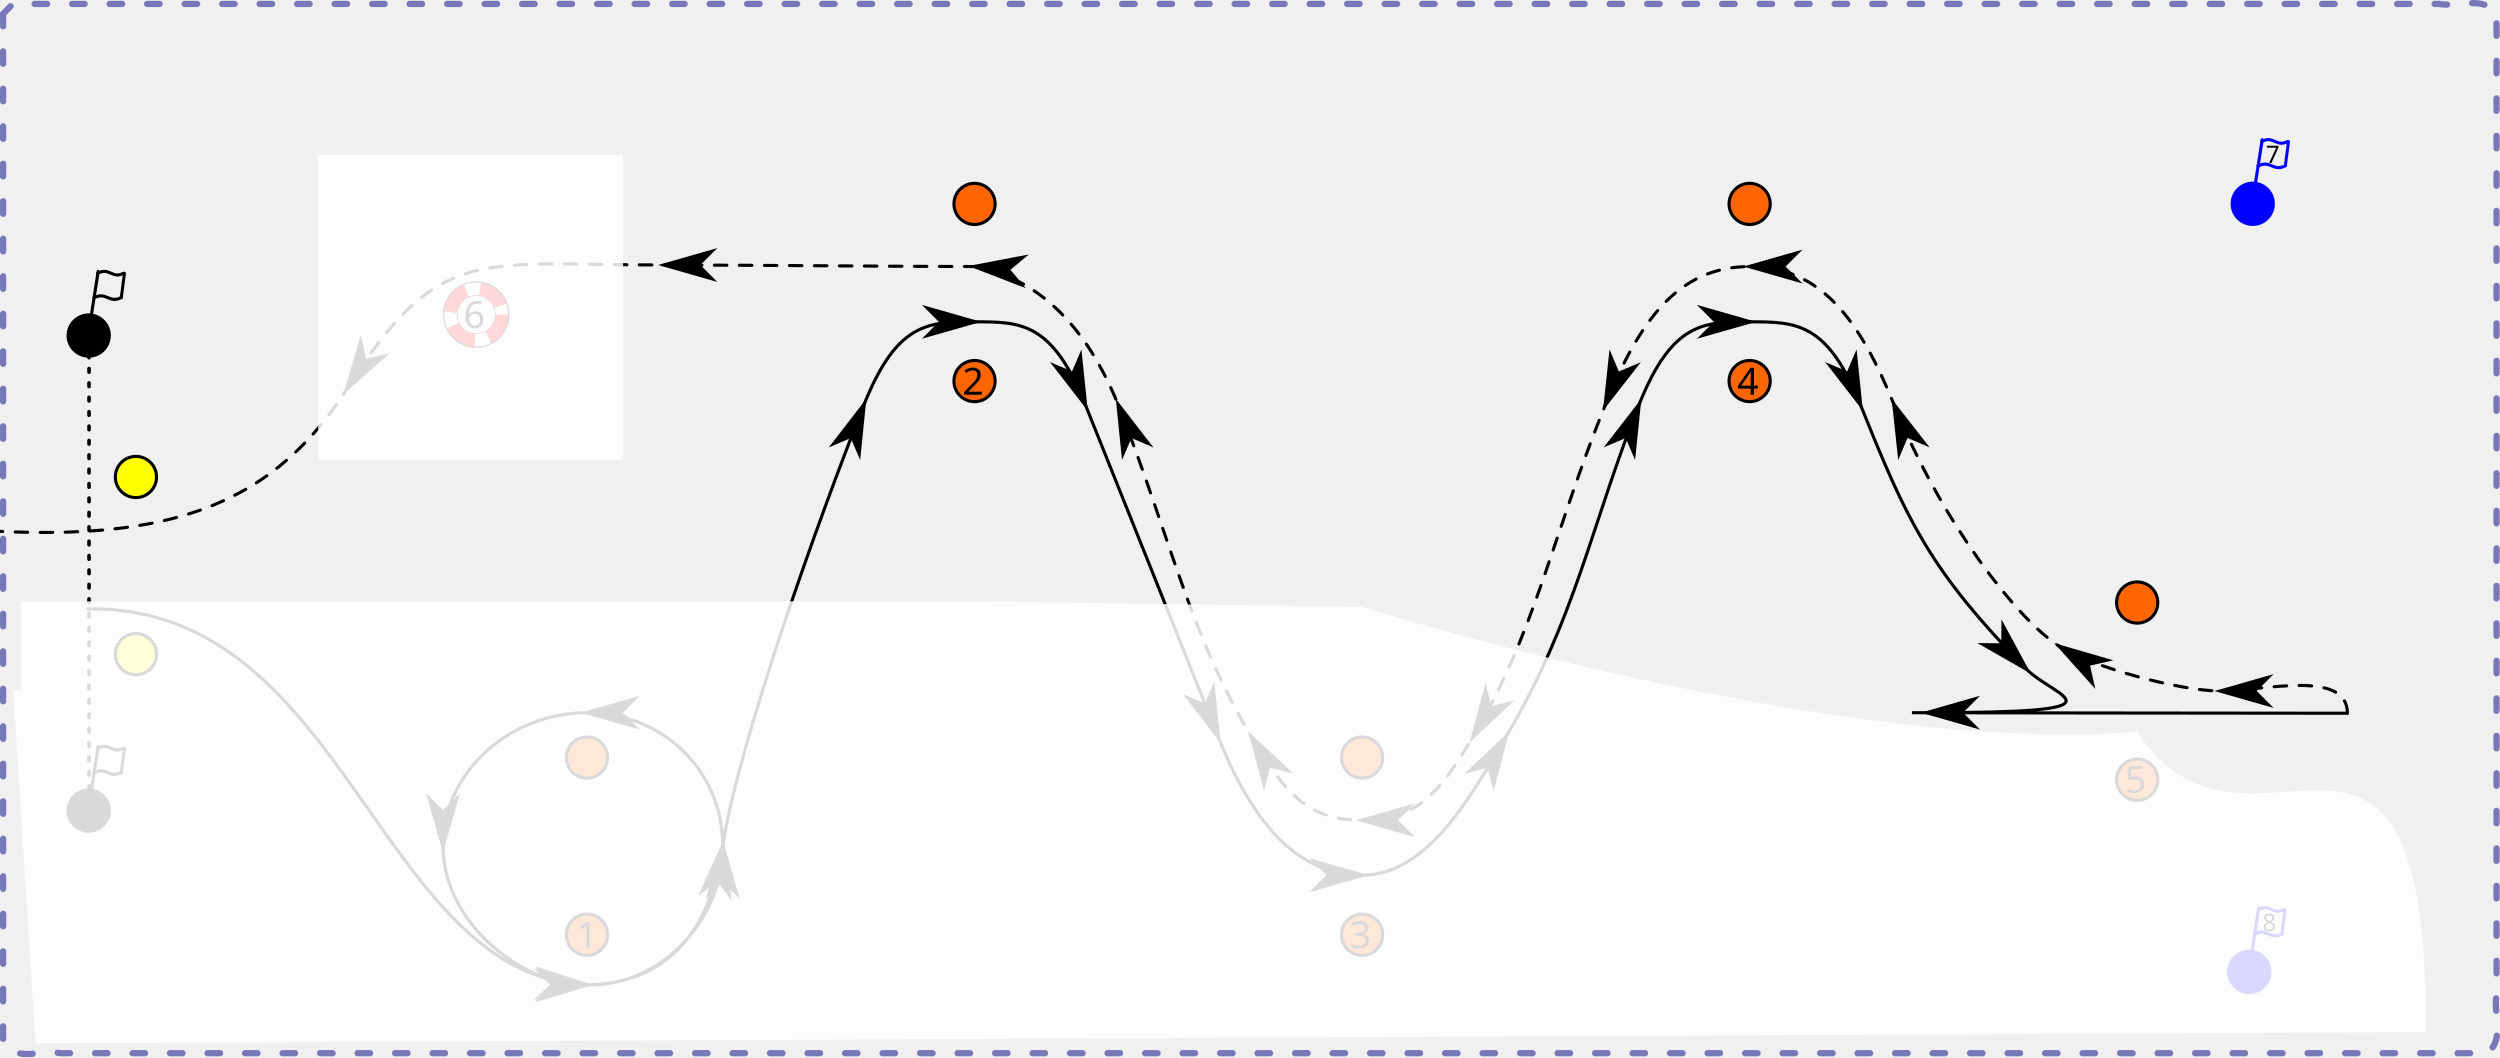
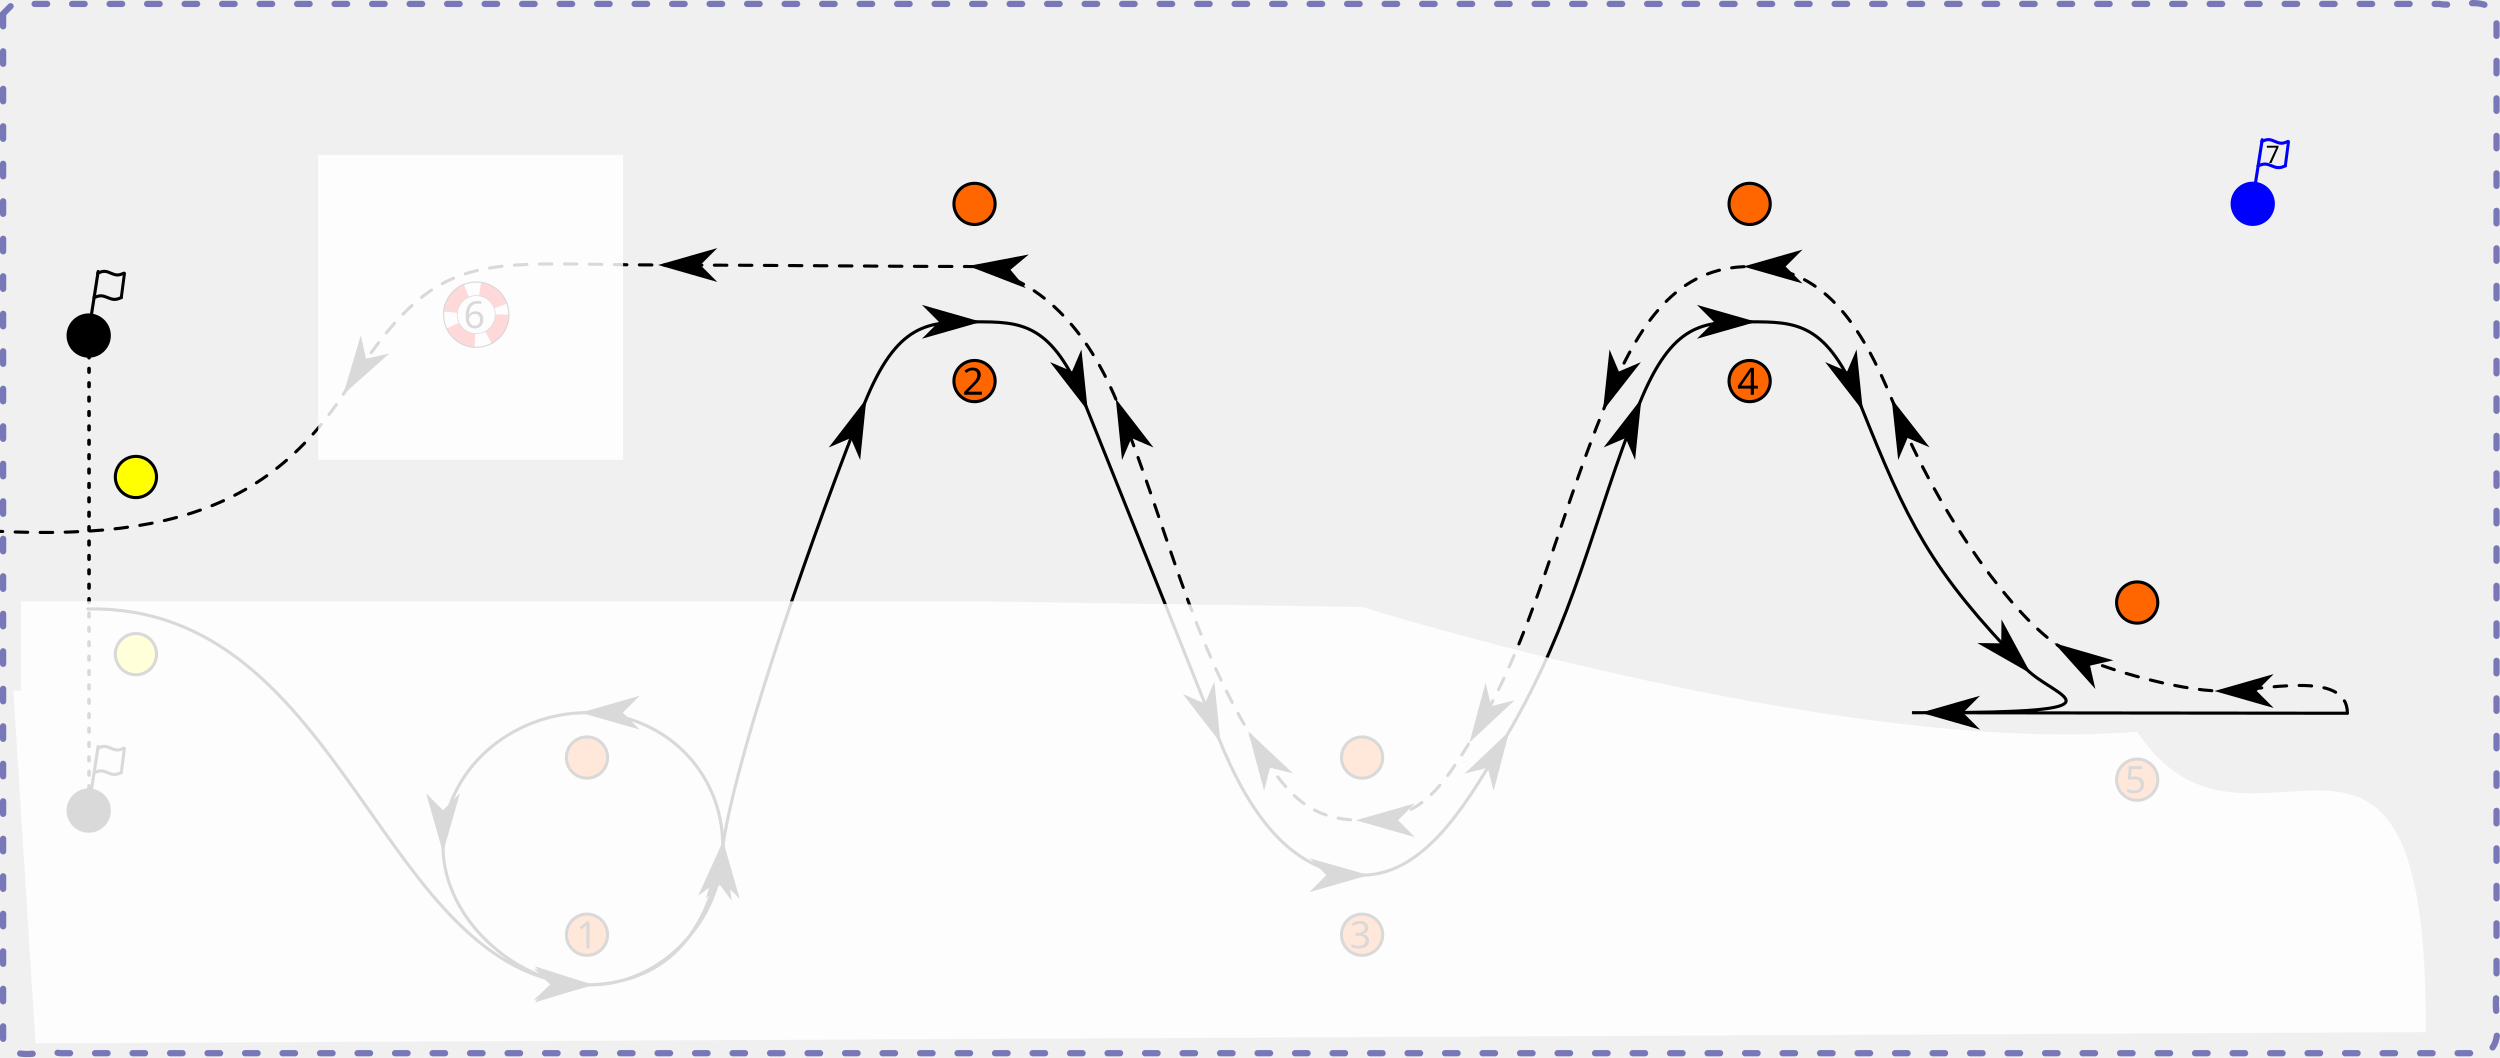
<svg xmlns="http://www.w3.org/2000/svg" version="1.0" id="svg3641" height="360.829" width="853.326" style="enable-background:new" xml:space="preserve">
  <defs id="arrows">
    <marker id="RazorWire" refX="0" refY="0" orient="auto" style="overflow:visible">
      <path id="path5527" style="fill:#34ff00;fill-opacity:1;fill-rule:evenodd;stroke:#34ff00;stroke-width:0.085pt;stroke-opacity:1" d="M 0.019,-0.632 V 0.595 L -6.621,2.568 H 9.113 L 2.979,0.595 V -0.632 L 9.166,-2.472 H -6.594 Z" />
    </marker>
    <marker orient="auto" refY="0" refX="0" id="Scissors" style="overflow:visible">
      <path id="schere" d="M 9.696,-3.847 C 8.661,-5.095 6.794,-5.052 5.4,-4.515 l -8.76,3.283 c -2.548,-1.394 -5.065,-0.995 -5.065,-1.673 0,-0.53 0.487,-0.414 0.414,-1.795 -0.07,-1.326 -1.454,-2.307 -2.763,-2.22 -1.309,-0.008 -2.666,0.995 -2.678,2.379 -0.098,1.393 1.074,2.688 2.461,2.779 1.624,0.242 4.499,-0.742 5.848,1.676 C -6.148,1.766 -7.931,1.771 -9.543,1.679 -10.882,1.602 -12.489,1.985 -13.128,3.301 c -0.617,1.261 -0.012,3.056 1.405,3.442 1.43,0.525 3.393,-0.138 3.733,-1.782 0.262,-1.267 -0.635,-1.862 -0.291,-2.322 0.26,-0.347 1.91,-0.146 4.85,-1.466 L 6.055,4.515 C 7.253,4.85 8.718,4.839 9.78,3.66 L -0.055,-0.057 Z M -9.832,-5.874 c 1.381,0.771 1.268,2.862 -0.167,3.268 -1.298,0.452 -2.956,-0.81 -2.542,-2.216 0.242,-1.154 1.764,-1.579 2.709,-1.052 z m 0.06,8.552 c 1.441,0.532 1.196,2.97 -0.269,3.298 -0.972,0.337 -2.361,-0.148 -2.459,-1.293 -0.189,-1.392 1.446,-2.65 2.728,-2.005 z" style="fill:#34ff00;fill-opacity:1;stroke:#34ff00;stroke-width:1.067;stroke-opacity:1" />
    </marker>
    <marker orient="auto" refY="0" refX="0" id="Legs" style="overflow:visible">
      <g id="g5494" transform="scale(-0.7)" style="fill:#34ff00;fill-opacity:1;stroke:#34ff00;stroke-opacity:1">
        <g id="g5496" transform="matrix(0,-1,-1,0,22.0892,22.73484)" style="fill:#34ff00;fill-opacity:1;stroke:#34ff00;stroke-opacity:1">
          <path id="path5498" d="m 22.636,22.054 c -7.371,5.036 -2.618,7.047 -6.23,14.339" style="fill:#34ff00;fill-opacity:1;fill-rule:evenodd;stroke:#34ff00;stroke-width:1.067pt;stroke-opacity:1" />
          <path id="path5500" d="m 22.825,21.918 c -1.451,8.904 3.772,9.355 4.805,14.747" style="fill:#34ff00;fill-opacity:1;fill-rule:evenodd;stroke:#34ff00;stroke-width:1.067pt;stroke-opacity:1" />
        </g>
        <path id="path5502" d="m -15.029,-7.181 -0.984,4.313 4.227,-1.305 z" style="fill:#34ff00;fill-opacity:1;fill-rule:evenodd;stroke:#34ff00;stroke-width:1.067pt;stroke-opacity:1" />
        <path id="path5504" d="m -16.23,4.861 1.999,3.946 2.418,-3.704 z" style="fill:#34ff00;fill-opacity:1;fill-rule:evenodd;stroke:#34ff00;stroke-width:1.067pt;stroke-opacity:1" />
      </g>
    </marker>
    <linearGradient id="linearGradient5477">
      <stop style="stop-color:#57e307;stop-opacity:1;" offset="0" id="stop5479" />
    </linearGradient>
    <marker style="overflow:visible" id="Arrow1Lend" refX="0" refY="0" orient="auto">
      <path style="fill-rule:evenodd;stroke:#000000;stroke-width:0.853pt;marker-start:none" d="M -10.667,0 -14.933,4.267 0,0 -14.933,-4.267 Z" id="path3104" />
    </marker>
    <marker style="overflow:visible" id="Arrow1Lstart" refX="0" refY="0" orient="auto">
      <path style="fill-rule:evenodd;stroke:#000000;stroke-width:0.853pt;marker-start:none" d="M 10.667,0 14.933,-4.267 0,0 14.933,4.267 Z" id="path3282" />
    </marker>
    <marker style="overflow:visible" id="Arrow1Lstart-7" refX="0" refY="0" orient="auto">
      <path style="fill-rule:evenodd;stroke:#000000;stroke-width:0.853pt;marker-start:none" d="M 10.667,0 14.933,-4.267 0,0 14.933,4.267 Z" id="path3282-4" />
    </marker>
    <marker style="overflow:visible" id="Arrow1Lend-6" refX="0" refY="0" orient="auto">
      <path style="fill-rule:evenodd;stroke:#000000;stroke-width:0.853pt;marker-start:none" d="M -10.667,0 -14.933,4.267 0,0 -14.933,-4.267 Z" id="path3104-0" />
    </marker>
  </defs>
  <g transform="translate(-215.4445,-435.3955)" style="display:inline" id="Parcours">
    <defs id="defs2076" />
    <g id="g1" />
    <g id="layer6" style="display:inline">
      <g transform="translate(18.94796,85.04597)" id="Zeitnahme" style="display:inline">
        <g id="g13156" transform="translate(-177.6378,-94.48819)">
          <path style="fill:#000000;fill-opacity:1;stroke:#000000;stroke-width:1.762" d="m 411.087,559.37 c 0,-3.685 -2.986,-6.678 -6.678,-6.678 -3.683,0 -6.678,2.987 -6.678,6.678 0,3.685 2.987,6.678 6.678,6.678 3.685,0 6.678,-2.987 6.678,-6.678 z" id="Zeit_oben" />
        </g>
        <g id="g13172" transform="translate(-177.6378,67.66194)">
          <path style="fill:#000000;fill-opacity:1;stroke:#000000;stroke-width:1.762" d="m 411.087,559.37 c 0,-3.685 -2.986,-6.678 -6.678,-6.678 -3.683,0 -6.678,2.987 -6.678,6.678 0,3.685 2.987,6.678 6.678,6.678 3.685,0 6.678,-2.987 6.678,-6.678 z" id="Zeit_unten" />
        </g>
        <path style="fill:none;stroke:#000000;stroke-width:1.228;stroke-linecap:round;stroke-linejoin:miter;stroke-miterlimit:4;stroke-dasharray:1.228, 3.684;stroke-dashoffset:0;stroke-opacity:1" d="m 226.886,466.315 c 0,23.379 0,46.759 0,70.138 0,19.991 0,67.885 0,87.271" id="path14169" />
      </g>
      <g transform="translate(113.4362,157.2769)" id="Tor1" style="display:inline;fill:#ff6600">
        <path style="fill:#ff6600;stroke:#000000;stroke-width:1.056" d="m 309.393,536.693 c 0,-3.883 -3.149,-7.032 -7.031,-7.032 -3.881,0 -7.031,3.148 -7.031,7.032 0,3.883 3.15,7.031 7.031,7.031 3.882,0 7.031,-3.147 7.031,-7.031 z" id="Tor1_innen" />
        <path style="fill:#ff6600;stroke:#000000;stroke-width:1.056" d="m 309.393,597.166 c 0,-3.883 -3.149,-7.032 -7.031,-7.032 -3.881,0 -7.031,3.148 -7.031,7.032 0,3.883 3.15,7.031 7.031,7.031 3.882,0 7.031,-3.147 7.031,-7.031 z" id="Tor1_aussen" />
      </g>
      <g transform="translate(226.8221,-31.69941)" id="Tor2" style="display:inline;fill:#ff6600">
        <path style="fill:#ff6600;stroke:#000000;stroke-width:1.056" d="m 328.291,536.693 c 0,-3.883 -3.149,-7.032 -7.031,-7.032 -3.881,0 -7.031,3.148 -7.031,7.032 0,3.883 3.15,7.031 7.031,7.031 3.882,0 7.031,-3.147 7.031,-7.031 z" id="Tor2_aussen" />
        <path style="fill:#ff6600;stroke:#000000;stroke-width:1.056" d="m 328.291,597.166 c 0,-3.883 -3.149,-7.032 -7.031,-7.032 -3.881,0 -7.031,3.148 -7.031,7.032 0,3.883 3.15,7.031 7.031,7.031 3.882,0 7.031,-3.147 7.031,-7.031 z" id="Tor2_innen" />
      </g>
      <g transform="translate(340.2078,157.2769)" id="Tor3" style="display:inline;fill:#ff6600">
        <path style="fill:#ff6600;stroke:#000000;stroke-width:1.056" d="m 347.189,536.693 c 0,-3.883 -3.149,-7.032 -7.031,-7.032 -3.881,0 -7.031,3.148 -7.031,7.032 0,3.883 3.15,7.031 7.031,7.031 3.882,0 7.031,-3.147 7.031,-7.031 z" id="Tor3_innen" />
        <path style="fill:#ff6600;stroke:#000000;stroke-width:1.056" d="m 347.189,597.166 c 0,-3.883 -3.149,-7.032 -7.031,-7.032 -3.881,0 -7.031,3.148 -7.031,7.032 0,3.883 3.15,7.031 7.031,7.031 3.882,0 7.031,-3.147 7.031,-7.031 z" id="Tor3_aussen" />
      </g>
      <g transform="translate(453.5935,-31.69941)" id="Tor4" style="display:inline;fill:#ff6600">
        <path style="fill:#ff6600;stroke:#000000;stroke-width:1.056" d="m 366.086,536.693 c 0,-3.883 -3.149,-7.032 -7.031,-7.032 -3.881,0 -7.031,3.148 -7.031,7.032 0,3.883 3.15,7.031 7.031,7.031 3.882,0 7.031,-3.147 7.031,-7.031 z" id="Tor4_aussen" />
        <path style="fill:#ff6600;stroke:#000000;stroke-width:1.056" d="m 366.086,597.166 c 0,-3.883 -3.149,-7.032 -7.031,-7.032 -3.881,0 -7.031,3.148 -7.031,7.032 0,3.883 3.15,7.031 7.031,7.031 3.882,0 7.031,-3.147 7.031,-7.031 z" id="Tor4_innen" />
      </g>
      <g transform="translate(566.9793,104.3635)" id="Tor5" style="display:inline;fill:#ff6600">
        <path style="fill:#ff6600;stroke:#000000;stroke-width:1.056" d="m 384.984,536.693 c 0,-3.883 -3.149,-7.032 -7.031,-7.032 -3.881,0 -7.031,3.148 -7.031,7.032 0,3.883 3.15,7.031 7.031,7.031 3.882,0 7.031,-3.147 7.031,-7.031 z" id="Tor5_oben" />
        <path style="fill:#ff6600;stroke:#000000;stroke-width:1.056" d="m 384.984,597.166 c 0,-3.883 -3.149,-7.032 -7.031,-7.032 -3.881,0 -7.031,3.148 -7.031,7.032 0,3.883 3.15,7.031 7.031,7.031 3.882,0 7.031,-3.147 7.031,-7.031 z" id="Tor5_unten" />
      </g>
      <g transform="translate(18.94796,138.3793)" id="Schikane" style="display:inline">
        <g style="fill:none" id="Ring">
          <ellipse id="path8826" style="fill:none;stroke:#ff0000;stroke-width:4.821;stroke-linecap:butt;stroke-linejoin:round;stroke-miterlimit:4;stroke-dasharray:9.643, 4.821;stroke-dashoffset:0;stroke-opacity:1" cx="359.055" cy="404.409" rx="8.928" ry="8.928" />
          <ellipse style="display:inline;fill:none;stroke:#000000;stroke-width:0.229;stroke-linecap:round;stroke-linejoin:round;stroke-miterlimit:4;stroke-dasharray:none;stroke-dashoffset:0;stroke-opacity:1" id="path3620" cx="359.055" cy="404.409" rx="6.5" ry="6.5" />
          <ellipse style="display:inline;fill:none;stroke:#000000;stroke-width:0.393;stroke-linecap:round;stroke-linejoin:round;stroke-miterlimit:4;stroke-dasharray:none;stroke-dashoffset:0;stroke-opacity:1" id="path2733" cx="359.055" cy="404.409" rx="11.142" ry="11.142" />
        </g>
      </g>
      <g transform="translate(-40.52031,61.51377)" id="StartZiel" style="display:inline">
        <path style="fill:#ffff00;stroke:#000000;stroke-width:1.056" d="m 309.393,536.693 c 0,-3.883 -3.149,-7.032 -7.031,-7.032 -3.881,0 -7.031,3.148 -7.031,7.032 0,3.883 3.15,7.031 7.031,7.031 3.882,0 7.031,-3.147 7.031,-7.031 z" id="StartZiel_oben" />
        <path style="fill:#ffff00;stroke:#000000;stroke-width:1.056" d="m 309.393,597.166 c 0,-3.883 -3.149,-7.032 -7.031,-7.032 -3.881,0 -7.031,3.148 -7.031,7.032 0,3.883 3.15,7.031 7.031,7.031 3.882,0 7.031,-3.147 7.031,-7.031 z" id="StartZiel_unten" />
      </g>
    </g>
  </g>
  <g transform="translate(-215.4445,-435.3955)" style="display:inline" id="ParcoursLabel">
    <defs id="defs2832" />
    <g id="g3113" style="display:inline">
      <text xml:space="preserve" style="font-style:normal;font-weight:normal;font-size:12.8px;line-height:0%;font-family:'Arial Black';display:inline;fill:#000000;fill-opacity:1;stroke:none;stroke-width:1.067" x="373.691" y="547.37" id="Nummer_Schikane">
        <tspan id="tspan3032" x="373.691" y="547.37" style="font-size:12.8px;line-height:1.25;stroke-width:1.067">6</tspan>
      </text>
      <text xml:space="preserve" style="font-style:normal;font-weight:normal;font-size:12.8px;line-height:0%;font-family:'Arial Black';display:inline;fill:#000000;fill-opacity:1;stroke:none;stroke-width:1.067" x="412.13" y="759.102" id="Nummer_Tor1">
        <tspan id="tspan3036" x="412.13" y="759.102" style="font-size:12.8px;line-height:1.25;stroke-width:1.067">1</tspan>
      </text>
      <text xml:space="preserve" style="font-style:normal;font-weight:normal;font-size:12.8px;line-height:0%;font-family:'Arial Black';display:inline;fill:#000000;fill-opacity:1;stroke:none;stroke-width:1.067" x="808.383" y="570.125" id="Nummer_Tor4">
        <tspan id="tspan3040" x="808.383" y="570.125" style="font-size:12.8px;line-height:1.25;stroke-width:1.067">4</tspan>
      </text>
      <text xml:space="preserve" style="font-style:normal;font-weight:normal;font-size:12.8px;line-height:0%;font-family:'Arial Black';display:inline;fill:#000000;fill-opacity:1;stroke:none;stroke-width:1.067" x="940.704" y="706.032" id="Nummer_Tor5">
        <tspan id="tspan3044" x="940.704" y="706.032" style="font-size:12.8px;line-height:1.25;stroke-width:1.067">5</tspan>
      </text>
      <text xml:space="preserve" style="font-style:normal;font-weight:normal;font-size:12.8px;line-height:0%;font-family:'Arial Black';display:inline;fill:#000000;fill-opacity:1;stroke:none;stroke-width:1.067" x="676.131" y="759.024" id="Nummer_Tor3">
        <tspan id="tspan3048" x="676.131" y="759.024" style="font-size:12.8px;line-height:1.25;stroke-width:1.067">3</tspan>
      </text>
      <g transform="translate(579.9631,-35.51099)" id="Speedboje_oben" style="display:inline">
        <path id="path3052" d="m 411.087,540.472 c 0,-3.685 -2.986,-6.678 -6.678,-6.678 -3.683,0 -6.678,2.987 -6.678,6.678 0,3.685 2.987,6.678 6.678,6.678 3.685,0 6.678,-2.987 6.678,-6.678 z" style="fill:#0000ff;fill-opacity:1;stroke:#0000ff;stroke-width:1.762" />
        <g style="stroke:#0000ff" id="g3062">
          <path id="path3054" d="m 407.511,519.18 c 0.372,-0.161 0.745,-0.325 1.117,-0.438 0.372,-0.114 0.744,-0.181 1.117,-0.181 0.372,0 0.744,0.063 1.117,0.181 0.372,0.113 0.744,0.273 1.116,0.438 0.369,0.16 0.745,0.321 1.117,0.434 0.369,0.114 0.745,0.181 1.117,0.181 0.368,0 0.745,-0.064 1.117,-0.181 0.368,-0.113 0.744,-0.274 1.117,-0.434" style="fill:none;stroke:#0000ff;stroke-width:1.052;stroke-linecap:round;stroke-linejoin:round" />
          <path id="path3056" d="m 407.643,518.601 -2.7,17.3 v 0.258 0" style="fill:none;stroke:#0000ff;stroke-width:1.067;stroke-linecap:round;stroke-linejoin:round" />
          <path id="path3058" d="m 406.246,527.522 c 0.384,-0.158 0.775,-0.317 1.163,-0.429 0.383,-0.113 0.775,-0.179 1.163,-0.179 0.383,0 0.774,0.062 1.163,0.179 0.387,0.112 0.774,0.271 1.163,0.429 0.387,0.159 0.774,0.317 1.162,0.433 0.388,0.109 0.775,0.175 1.163,0.175 0.388,0 0.775,-0.062 1.163,-0.175 0.387,-0.112 0.775,-0.271 1.163,-0.433" style="fill:none;stroke:#0000ff;stroke-width:1.067;stroke-linecap:round;stroke-linejoin:round" />
          <path id="path3060" d="m 416.604,519.31 -1.039,7.969 v 0.12 0" style="fill:none;stroke:#0000ff;stroke-width:1.024;stroke-linecap:round" />
        </g>
        <text xml:space="preserve" style="font-style:normal;font-weight:normal;font-size:12.8px;line-height:0%;font-family:'Arial Black';fill:#000000;fill-opacity:1;stroke:none;stroke-width:1.067" x="408.873" y="526.543" id="text3066">
          <tspan id="tspan3064" x="408.873" y="526.543" style="font-size:8.242px;line-height:1.25;stroke-width:1.067">7</tspan>
        </text>
      </g>
      <text xml:space="preserve" style="font-style:normal;font-weight:normal;font-size:12.8px;line-height:0%;font-family:'Arial Black';display:inline;fill:#000000;fill-opacity:1;stroke:none;stroke-width:1.067" x="543.926" y="570.125" id="Nummer_Tor2">
        <tspan id="tspan3088" x="543.926" y="570.125" style="font-size:12.8px;line-height:1.25;stroke-width:1.067">2</tspan>
      </text>
      <g id="Zeit_oben_Flagge">
        <path id="path3092" d="m 248.821,528.636 c 0.372,-0.161 0.745,-0.325 1.117,-0.438 0.372,-0.114 0.744,-0.181 1.117,-0.181 0.372,0 0.744,0.063 1.117,0.181 0.372,0.113 0.744,0.273 1.116,0.438 0.369,0.16 0.745,0.321 1.117,0.434 0.369,0.114 0.745,0.181 1.117,0.181 0.368,0 0.745,-0.064 1.117,-0.181 0.368,-0.113 0.744,-0.274 1.117,-0.434" style="display:inline;fill:none;stroke:#000000;stroke-width:1.052;stroke-linecap:round;stroke-linejoin:round" />
        <path id="path3094" d="m 248.953,528.057 -2.7,17.3 v 0.258 0" style="display:inline;fill:none;stroke:#000000;stroke-width:1.067;stroke-linecap:round;stroke-linejoin:round" />
        <path id="path3096" d="m 247.556,536.977 c 0.384,-0.158 0.775,-0.317 1.163,-0.429 0.383,-0.113 0.775,-0.179 1.163,-0.179 0.383,0 0.774,0.062 1.163,0.179 0.387,0.112 0.774,0.271 1.163,0.429 0.387,0.159 0.774,0.317 1.162,0.433 0.388,0.109 0.775,0.175 1.163,0.175 0.388,0 0.775,-0.062 1.163,-0.175 0.387,-0.112 0.775,-0.271 1.163,-0.433" style="display:inline;fill:none;stroke:#000000;stroke-width:1.067;stroke-linecap:round;stroke-linejoin:round" />
        <path id="path3098" d="m 257.914,528.766 -1.039,7.969 v 0.12 0" style="display:inline;fill:none;stroke:#000000;stroke-width:1.024;stroke-linecap:round" />
      </g>
      <g id="Zeit_unten_Flagge">
        <path id="path3102" d="m 248.821,690.786 c 0.372,-0.161 0.745,-0.325 1.117,-0.438 0.372,-0.114 0.744,-0.181 1.117,-0.181 0.372,0 0.744,0.063 1.117,0.181 0.372,0.113 0.744,0.273 1.116,0.438 0.369,0.16 0.745,0.321 1.117,0.434 0.369,0.114 0.745,0.181 1.117,0.181 0.368,0 0.745,-0.064 1.117,-0.181 0.368,-0.113 0.744,-0.274 1.117,-0.434" style="display:inline;fill:none;stroke:#000000;stroke-width:1.052;stroke-linecap:round;stroke-linejoin:round" />
        <path id="path3105" d="m 248.953,690.207 -2.7,17.3 v 0.258 0" style="display:inline;fill:none;stroke:#000000;stroke-width:1.067;stroke-linecap:round;stroke-linejoin:round" />
        <path id="path3107" d="m 247.556,699.127 c 0.384,-0.158 0.775,-0.317 1.163,-0.429 0.383,-0.113 0.775,-0.179 1.163,-0.179 0.383,0 0.774,0.062 1.163,0.179 0.387,0.112 0.774,0.271 1.163,0.429 0.387,0.159 0.774,0.317 1.162,0.433 0.388,0.109 0.775,0.175 1.163,0.175 0.388,0 0.775,-0.062 1.163,-0.175 0.387,-0.112 0.775,-0.271 1.163,-0.433" style="display:inline;fill:none;stroke:#000000;stroke-width:1.067;stroke-linecap:round;stroke-linejoin:round" />
        <path id="path3109" d="m 257.914,690.916 -1.039,7.969 v 0.12 0" style="display:inline;fill:none;stroke:#000000;stroke-width:1.024;stroke-linecap:round" />
      </g>
    </g>
  </g>
-   <g transform="translate(363.3543,-208.7303)" id="Speedboje_unten" style="display:inline;enable-background:new">
-     <path id="path2174" d="m 411.087,540.472 c 0,-3.685 -2.986,-6.678 -6.678,-6.678 -3.683,0 -6.678,2.987 -6.678,6.678 0,3.685 2.987,6.678 6.678,6.678 3.685,0 6.678,-2.987 6.678,-6.678 z" style="fill:#0000ff;fill-opacity:1;stroke:#0000ff;stroke-width:1.762" />
-     <g style="fill:none;stroke:#0000ff" id="g2184">
-       <path id="path2176" d="m 407.511,519.18 c 0.372,-0.161 0.745,-0.325 1.117,-0.438 0.372,-0.114 0.744,-0.181 1.117,-0.181 0.372,0 0.744,0.063 1.117,0.181 0.372,0.113 0.744,0.273 1.116,0.438 0.369,0.16 0.745,0.321 1.117,0.434 0.369,0.114 0.745,0.181 1.117,0.181 0.368,0 0.745,-0.064 1.117,-0.181 0.368,-0.113 0.744,-0.274 1.117,-0.434" style="fill:none;stroke:#0000ff;stroke-width:1.052;stroke-linecap:round;stroke-linejoin:round" />
-       <path id="path2178" d="m 407.643,518.601 -2.7,17.3 v 0.258 0" style="fill:none;stroke:#0000ff;stroke-width:1.067;stroke-linecap:round;stroke-linejoin:round" />
-       <path id="path2180" d="m 406.246,527.522 c 0.384,-0.158 0.775,-0.317 1.163,-0.429 0.383,-0.113 0.775,-0.179 1.163,-0.179 0.383,0 0.774,0.062 1.163,0.179 0.387,0.112 0.774,0.271 1.163,0.429 0.387,0.159 0.774,0.317 1.162,0.433 0.388,0.109 0.775,0.175 1.163,0.175 0.388,0 0.775,-0.062 1.163,-0.175 0.387,-0.112 0.775,-0.271 1.163,-0.433" style="fill:none;stroke:#0000ff;stroke-width:1.067;stroke-linecap:round;stroke-linejoin:round" />
-       <path id="path2182" d="m 416.604,519.31 -1.039,7.969 v 0.12 0" style="fill:none;stroke:#0000ff;stroke-width:1.024;stroke-linecap:round" />
-     </g>
-     <text xml:space="preserve" style="font-style:normal;font-weight:normal;font-size:12.8px;line-height:0%;font-family:'Arial Black';fill:#000000;fill-opacity:1;stroke:none;stroke-width:1.067" x="408.873" y="526.543" id="text2188">
-       <tspan id="tspan2186" x="408.873" y="526.543" style="font-size:8.242px;line-height:1.25;stroke-width:1.067">8</tspan>
-     </text>
-   </g>
  <g transform="translate(-215.4445,-435.3955)" style="display:inline" id="Klasse4">
    <text id="text3611" y="328.002" x="595.582" style="font-style:normal;font-weight:normal;font-size:12.8px;line-height:0%;font-family:Verdana;text-align:center;text-anchor:middle;display:inline;fill:#000000;fill-opacity:1;stroke:none;stroke-width:1.067" xml:space="preserve">
      <tspan style="font-weight:bold;font-size:38.4px;line-height:1.25;text-align:center;text-anchor:middle;stroke-width:1.067" y="328.002" x="595.582" id="tspan3613">DMYV-Jugend</tspan>
      <tspan id="tspan3615" style="font-weight:bold;font-size:38.4px;line-height:1.25;text-align:center;text-anchor:middle;stroke-width:1.067" y="376.002" x="595.582">Motorboot-Slalom</tspan>
      <tspan style="font-weight:bold;font-size:38.4px;line-height:1.25;text-align:center;text-anchor:middle;stroke-width:1.067" id="tspan3617" y="424.002" x="595.582">Klasse 4</tspan>
    </text>
    <text id="text3707" y="876.114" x="243.389" style="font-style:normal;font-weight:normal;font-size:12.8px;line-height:0%;font-family:Verdana;display:inline;fill:#000000;fill-opacity:1;stroke:none;stroke-width:1.067" xml:space="preserve">
      <tspan id="tspan3709" y="876.114" x="243.389" style="font-size:19.2px;line-height:1.25;stroke-width:1.067">Ablegen - Startlinie - schnelle Umkreisung des Tores 1 (Tor 1 bleibt an der Backbordseite!) -</tspan>
      <tspan id="tspan3711" y="900.114" x="243.389" style="font-size:19.2px;line-height:1.25;stroke-width:1.067">durch die Tore 2 - 3 - 4 - rückwärts durch das Tor 5 - vorwärts wieder</tspan>
      <tspan id="tspan3713" y="924.114" x="243.389" style="font-size:19.2px;line-height:1.25;stroke-width:1.067">in den Parcours durch die Tonnentore 5 - 4 - 3 - 2 - Schikane an der Tonne 6 - Ziellinie -</tspan>
      <tspan id="tspan3715" y="948.114" x="243.389" style="font-size:19.2px;line-height:1.25;stroke-width:1.067">anlegen und an der Klampe mit Kopfschlag belegen.</tspan>
    </text>
    <path id="path3717" d="m 169.627,612.629 c 85.602,10.59 132.655,5.145 164.181,-44.47 31.526,-49.614 44.196,-42.305 108.461,-42.305 30.484,0 81.366,0.525 105.879,0.525 27.49,5.024 41.683,29.114 48.967,47.167 17.67,44.741 24.342,78.106 45.5,113.367 11.339,18.896 18.902,28.467 37.8,28.467 18.898,0 26.428,-9.571 37.767,-28.467 21.141,-35.231 27.177,-68.776 45.233,-113.367 11.465,-28.313 24.636,-47.167 49.267,-47.167 24.631,0 37.799,18.853 49.267,47.167 16.312,40.274 42.165,73.498 56.53,82.534 11.104,6.984 40.856,15.184 55.013,15.184 13.99,0 43.19,-7.596 43.19,7.587" style="display:inline;fill:none;stroke:#000000;stroke-width:1.067;stroke-linecap:round;stroke-linejoin:round;stroke-miterlimit:4;stroke-dasharray:4.267, 4.267;stroke-dashoffset:0;stroke-opacity:1;marker-start:none;marker-mid:url(#Arrow1Lstart);marker-end:none" />
    <path id="path3719" d="m 1016.681,678.851 c 0,0 -181.32,-0.198 -143.404,-0.198 71.653,0 43.372,-5.128 33.803,-14.92 -33.088,-33.861 -40.728,-50.553 -56.6,-90.187 -11.339,-28.313 -22.06,-28.3 -37.8,-28.3 -15.74,0 -26.461,-0.013 -37.8,28.3 -15.842,39.558 -21.656,73.302 -45.4,113.367 -11.287,19.045 -26.36,47.188 -49.067,47.2 -22.707,0.011 -37.81,-18.722 -49.167,-47.2 -17.25,-43.257 -29.469,-73.822 -45.333,-113.367 -11.358,-28.313 -22.031,-28.297 -37.767,-28.3 -15.736,-0.003 -26.516,-0.013 -37.8,28.3 -15.198,38.135 -42.926,115.542 -48.2,150.632 -5.274,35.091 -23.93,47.041 -46.349,47.369 -22.419,0.328 -49.143,-21.463 -49.143,-47.369 0,-25.905 23.427,-45.525 49.143,-45.525 25.717,0 46.349,19.62 46.349,45.525 0,25.905 -21.882,48.143 -46.349,47.369 -71.064,-2.249 -81.74,-129.788 -170.394,-128.305" style="display:inline;fill:none;stroke:#000000;stroke-width:1.067;stroke-linecap:round;stroke-linejoin:round;stroke-miterlimit:4;stroke-dashoffset:0;stroke-opacity:1;marker-start:none;marker-mid:url(#Arrow1Lstart);marker-end:none" />
  </g>
  <g id="Export_Area" style="display:inline;opacity:1" transform="translate(-180.8124,-194.4877)">
    <path style="display:inline;opacity:0.5;fill:none;fill-opacity:1;fill-rule:nonzero;stroke:#000080;stroke-width:2.133;stroke-linecap:round;stroke-linejoin:miter;stroke-miterlimit:4;stroke-dasharray:4.267, 8.533;stroke-dashoffset:0;stroke-opacity:1" d="m 181.879,199.201 c 0,117.134 0,234.268 0,351.402 4.38,6.419 13.104,2.145 19.592,3.374 276.059,0 552.117,0 828.176,0 6.295,-4.466 2.103,-13.361 3.309,-19.977 0,-111.6 0,-223.2 0,-334.8 -4.38,-6.419 -13.104,-2.145 -19.592,-3.374 -276.059,0 -552.117,0 -828.176,0 -1.103,1.125 -2.206,2.25 -3.309,3.374 z" id="rect4816" />
    <g id="Alcatraz_2" style="display:inline">
      <path style="display:inline;opacity:0.85;fill:#ffffff;fill-opacity:1;fill-rule:nonzero;stroke:none;stroke-width:2.133;stroke-linecap:round;stroke-linejoin:miter;stroke-miterlimit:4;stroke-dasharray:4.267, 8.533;stroke-dashoffset:0;stroke-opacity:1" d="m 187.969,399.733 v 30.549 h -2.602 l 7.569,120.32 815.853,-3.817 c 0.895,-140.996 -60.538,-44.701 -98.484,-102.551 -101.724,8.455 -264.577,-42.571 -264.577,-42.571 L 513.375,399.733 Z" id="rect5805" />
      <rect style="display:inline;opacity:0.85;fill:#ffffff;fill-opacity:1;fill-rule:nonzero;stroke:none;stroke-width:2.133;stroke-linecap:round;stroke-linejoin:miter;stroke-miterlimit:4;stroke-dasharray:4.267, 8.533;stroke-dashoffset:0;stroke-opacity:1" id="rect6021" width="104.066" height="104.066" x="289.434" y="247.354" />
    </g>
    <g id="g2" />
  </g>
</svg>
